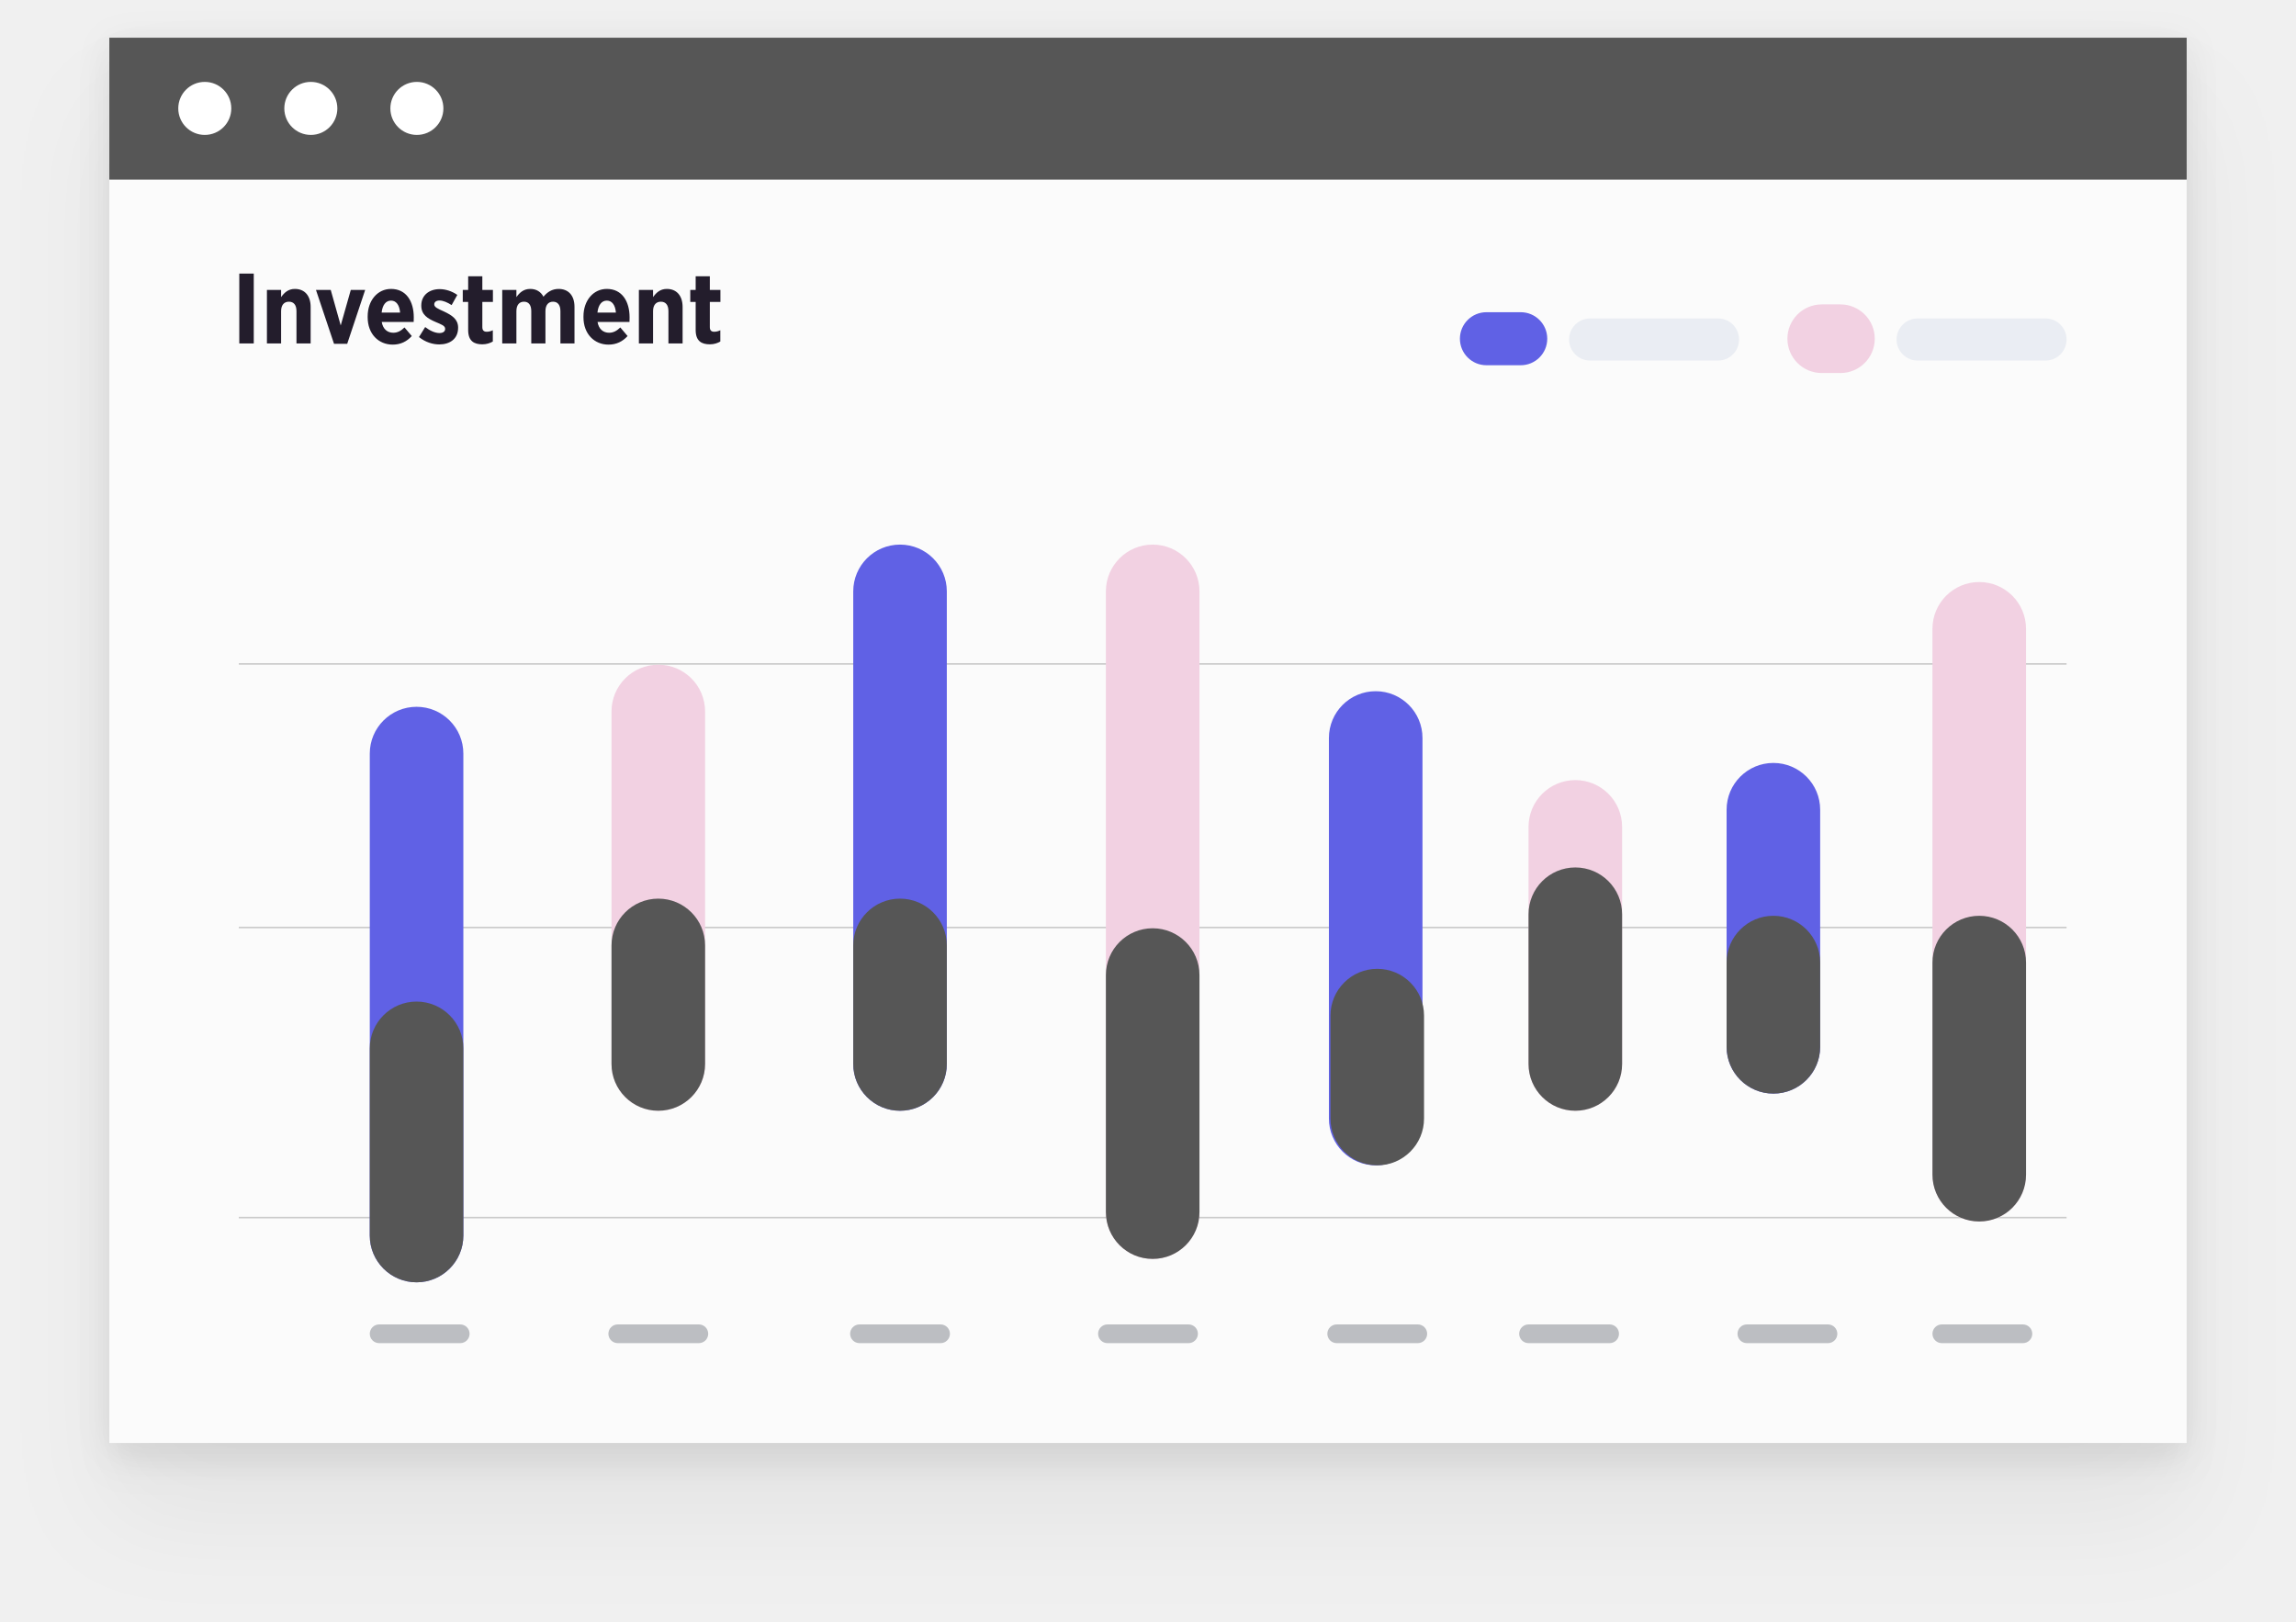
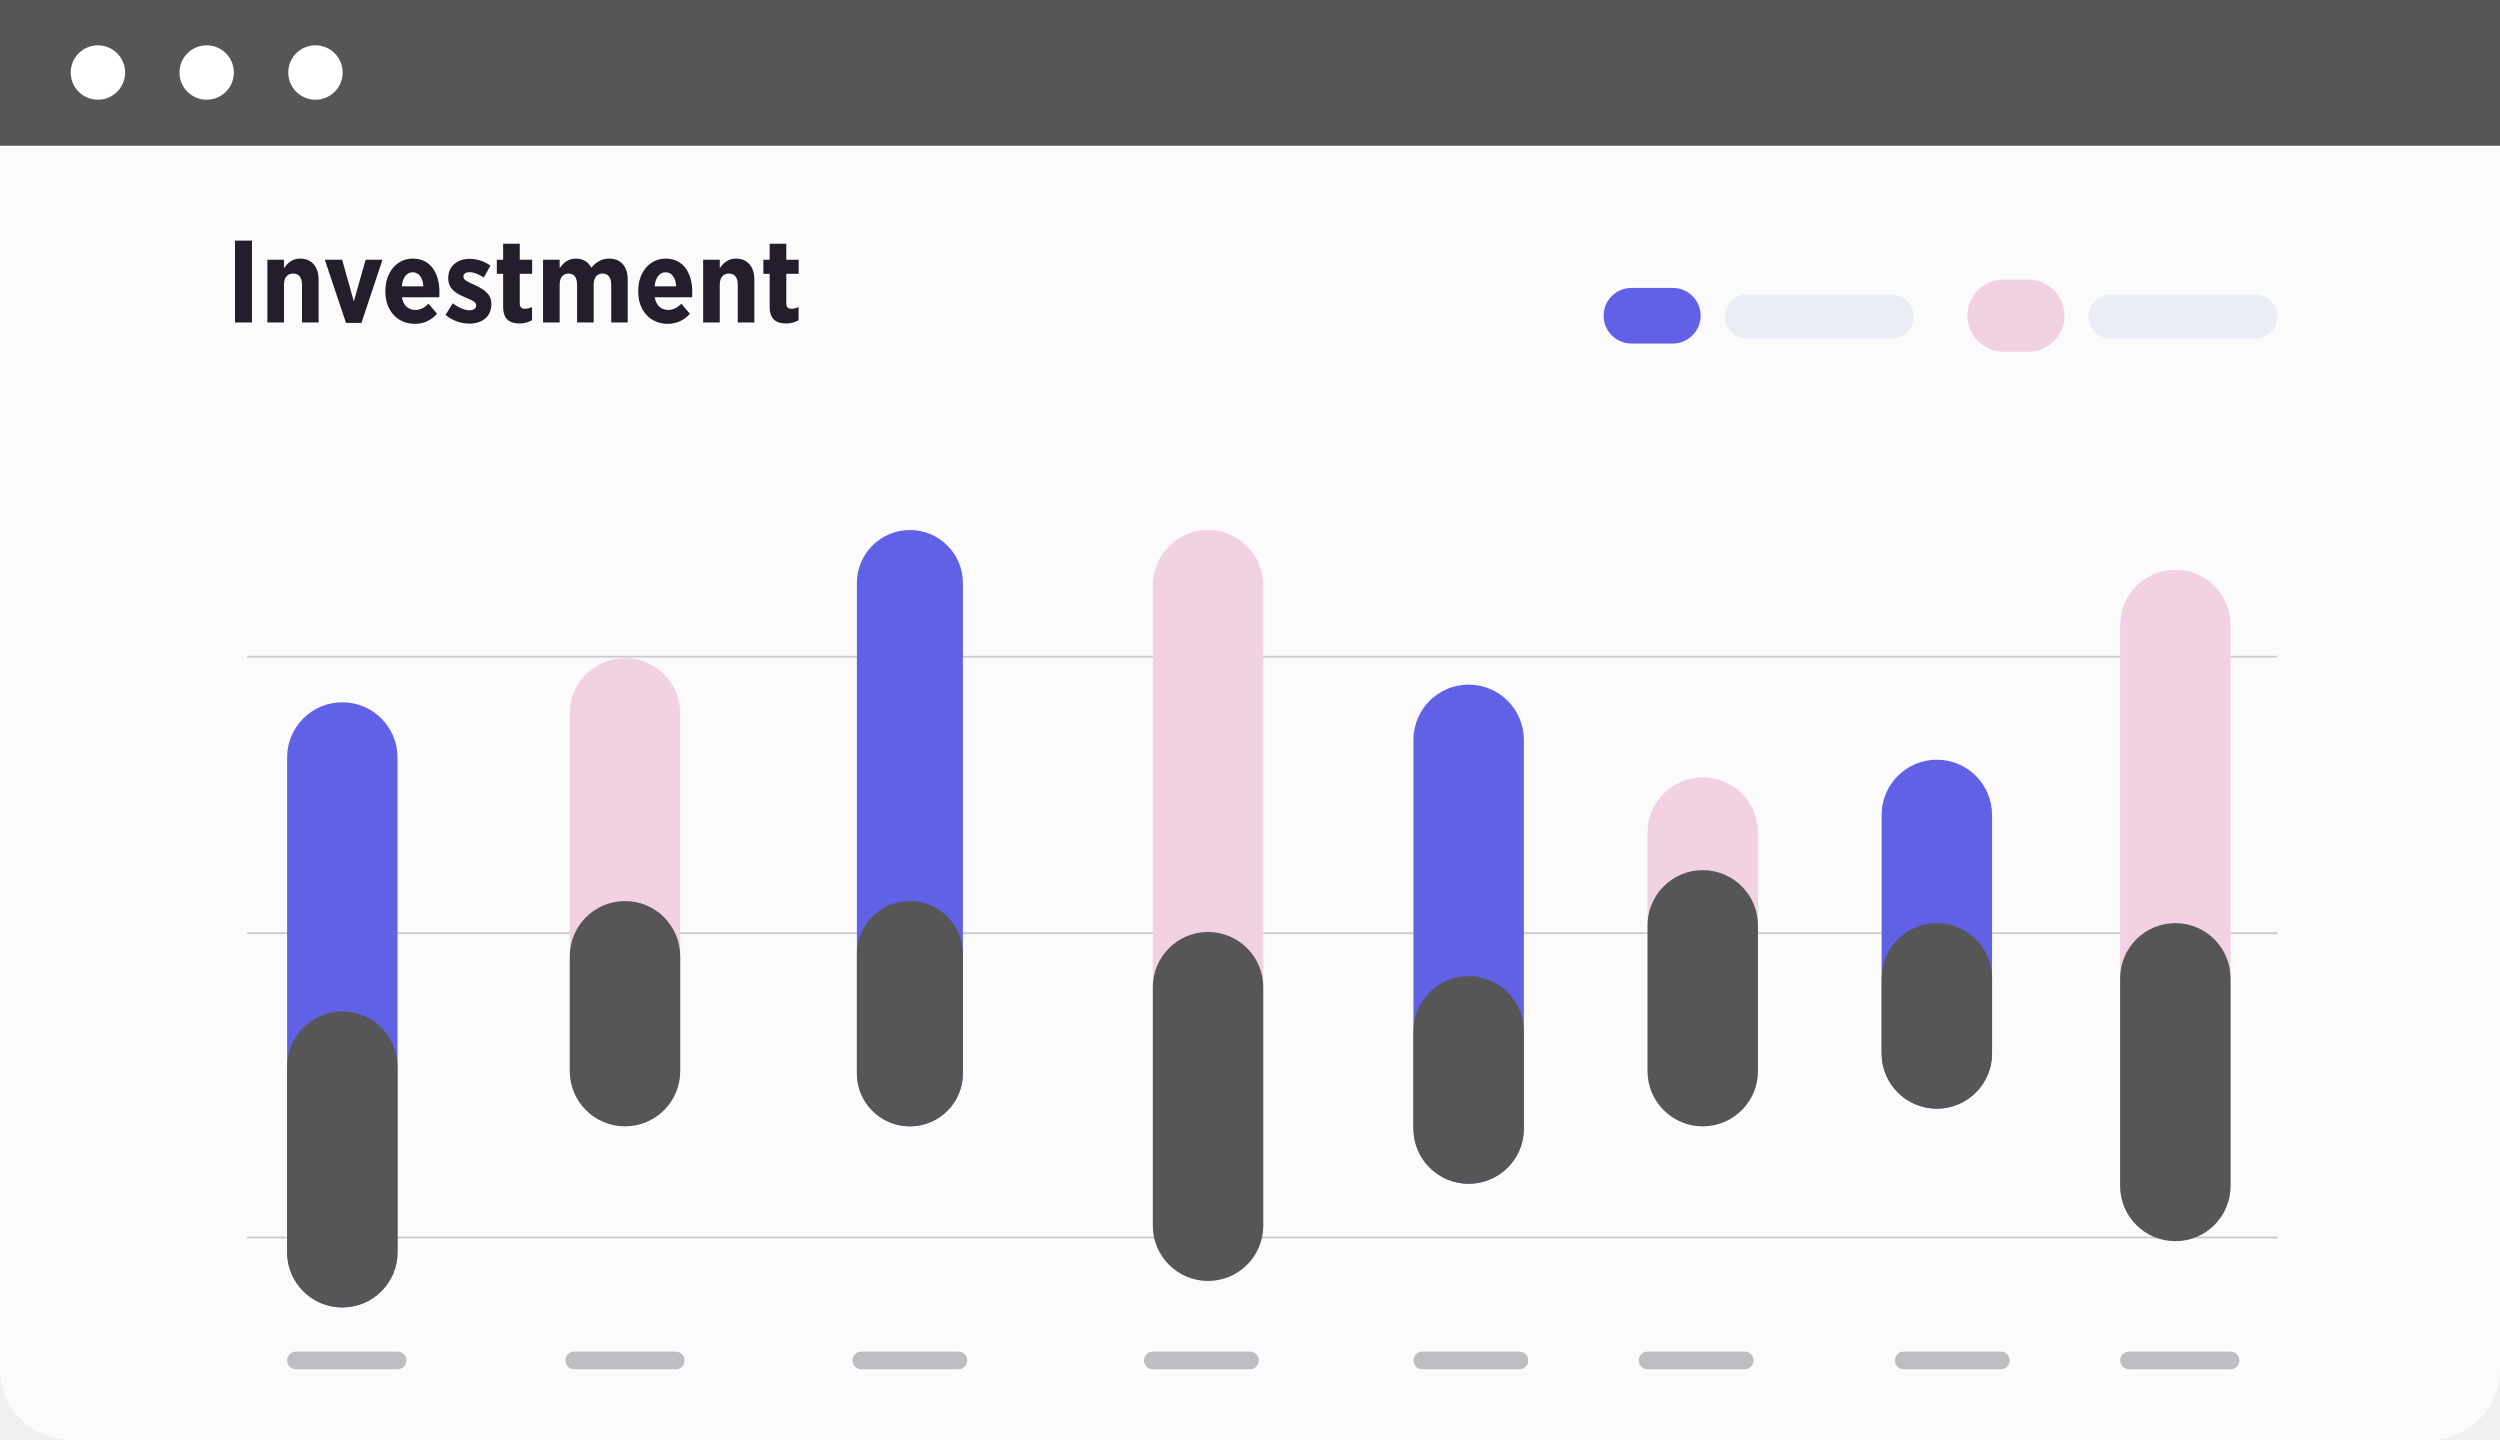
- <svg xmlns="http://www.w3.org/2000/svg" width="609" height="430" viewBox="0 0 609 430" fill="none">
-   <g filter="url(#filter0_ddd_11512_263272)">
-     <rect x="29" y="10" width="551" height="372.711" fill="#FBFBFB" />
-     <rect x="29" y="10" width="551" height="37.643" fill="#565656" />
-     <circle cx="54.316" cy="28.753" r="7.032" fill="white" />
-     <circle cx="82.445" cy="28.753" r="7.032" fill="white" />
-     <circle cx="110.574" cy="28.753" r="7.032" fill="white" />
-     <path d="M63.47 91.085V72.553H67.309V91.085H63.47ZM70.801 91.085V76.895H74.561V78.801C75.382 77.663 76.414 76.63 78.214 76.63C80.862 76.63 82.397 78.484 82.397 81.422V91.085H78.638V82.534C78.638 80.866 77.897 80.019 76.626 80.019C75.382 80.019 74.561 80.866 74.561 82.534V91.085H70.801ZM88.599 91.191L83.807 76.895H87.725L90.373 86.32L93.047 76.895H96.859L92.094 91.191H88.599ZM104.166 91.403C100.406 91.403 97.521 88.57 97.521 84.149V83.911C97.521 79.701 100.142 76.63 103.716 76.63C107.766 76.63 109.752 79.94 109.752 84.176C109.752 84.387 109.752 84.838 109.725 85.393H101.254C101.571 87.273 102.736 88.253 104.325 88.253C105.49 88.253 106.39 87.723 107.29 86.85L109.222 89.126C107.925 90.556 106.284 91.403 104.166 91.403ZM101.227 82.905H106.125C105.966 80.946 105.119 79.728 103.716 79.728C102.339 79.728 101.439 80.893 101.227 82.905ZM116.508 91.35C114.84 91.35 112.855 90.794 111.134 89.391L112.775 86.744C114.046 87.723 115.396 88.332 116.561 88.332C117.62 88.332 118.07 87.829 118.07 87.247V87.194C118.07 86.373 117.011 86.029 115.476 85.367C113.464 84.493 111.743 83.487 111.743 81.078V81.025C111.743 78.298 113.861 76.683 116.614 76.683C118.15 76.683 119.871 77.213 121.3 78.219L119.791 80.919C118.732 80.231 117.567 79.701 116.561 79.701C115.661 79.701 115.185 80.151 115.185 80.707V80.76C115.185 81.502 116.244 81.925 117.753 82.614C119.818 83.593 121.512 84.626 121.512 86.876V86.929C121.512 89.868 119.341 91.35 116.508 91.35ZM127.937 91.324C125.766 91.324 124.178 90.477 124.178 87.538V80.072H122.748V76.895H124.178V73.268H127.937V76.895H130.743V80.072H127.937V86.77C127.937 87.591 128.308 87.988 129.102 87.988C129.684 87.988 130.24 87.829 130.717 87.591V90.582C129.976 91.006 129.075 91.324 127.937 91.324ZM133.213 91.085V76.895H136.972V78.801C137.819 77.61 138.878 76.63 140.652 76.63C142.294 76.63 143.485 77.425 144.147 78.695C145.179 77.451 146.45 76.63 148.171 76.63C150.686 76.63 152.38 78.272 152.38 81.396V91.085H148.648V82.534C148.648 80.893 147.933 80.019 146.688 80.019C145.444 80.019 144.676 80.893 144.676 82.534V91.085H140.917V82.534C140.917 80.893 140.229 80.019 138.984 80.019C137.74 80.019 136.972 80.893 136.972 82.534V91.085H133.213ZM161.407 91.403C157.647 91.403 154.761 88.57 154.761 84.149V83.911C154.761 79.701 157.382 76.63 160.957 76.63C165.007 76.63 166.993 79.94 166.993 84.176C166.993 84.387 166.993 84.838 166.966 85.393H158.494C158.812 87.273 159.977 88.253 161.565 88.253C162.73 88.253 163.63 87.723 164.531 86.85L166.463 89.126C165.166 90.556 163.525 91.403 161.407 91.403ZM158.468 82.905H163.366C163.207 80.946 162.36 79.728 160.957 79.728C159.58 79.728 158.68 80.893 158.468 82.905ZM169.46 91.085V76.895H173.22V78.801C174.04 77.663 175.073 76.63 176.873 76.63C179.52 76.63 181.056 78.484 181.056 81.422V91.085H177.297V82.534C177.297 80.866 176.555 80.019 175.285 80.019C174.04 80.019 173.22 80.866 173.22 82.534V91.085H169.46ZM188.28 91.324C186.109 91.324 184.521 90.477 184.521 87.538V80.072H183.091V76.895H184.521V73.268H188.28V76.895H191.087V80.072H188.28V86.77C188.28 87.591 188.651 87.988 189.445 87.988C190.028 87.988 190.584 87.829 191.06 87.591V90.582C190.319 91.006 189.419 91.324 188.28 91.324Z" fill="#231D2C" />
-     <line x1="63.334" y1="176.086" x2="548.148" y2="176.086" stroke="#CBCBCB" stroke-width="0.414" />
-     <line x1="63.334" y1="245.995" x2="548.148" y2="245.995" stroke="#CBCBCB" stroke-width="0.414" />
-     <line x1="63.334" y1="322.936" x2="548.148" y2="322.936" stroke="#CBCBCB" stroke-width="0.414" />
-     <rect x="98.082" y="340.104" width="152.642" height="24.82" rx="12.41" transform="rotate(-90 98.0816 340.104)" fill="#6061E5" />
-     <rect x="162.2" y="294.601" width="118.308" height="24.82" rx="12.41" transform="rotate(-90 162.2 294.601)" fill="#F2D1E2" />
-     <rect x="98.082" y="340.104" width="74.46" height="24.82" rx="12.41" transform="rotate(-90 98.0816 340.104)" fill="#565656" />
-     <rect x="162.2" y="294.601" width="56.258" height="24.82" rx="12.41" transform="rotate(-90 162.2 294.601)" fill="#565656" />
-     <rect x="226.318" y="294.601" width="150.16" height="24.82" rx="12.41" transform="rotate(-90 226.318 294.601)" fill="#6061E5" />
-     <rect x="293.331" y="333.899" width="189.458" height="24.82" rx="12.41" transform="rotate(-90 293.331 333.899)" fill="#F2D1E2" />
-     <rect x="352.485" y="309.079" width="125.754" height="24.82" rx="12.41" transform="rotate(-90 352.485 309.079)" fill="#6061E5" />
-     <rect x="405.434" y="294.601" width="87.697" height="24.82" rx="12.41" transform="rotate(-90 405.434 294.601)" fill="#F2D1E2" />
-     <rect x="457.969" y="290.05" width="87.697" height="24.82" rx="12.41" transform="rotate(-90 457.969 290.05)" fill="#6061E5" />
-     <rect x="410.398" y="96.87" width="23.165" height="14.065" rx="7.032" transform="rotate(180 410.398 96.8701)" fill="#6061E5" />
-     <rect x="497.267" y="98.938" width="23.165" height="18.201" rx="9.101" transform="rotate(180 497.267 98.9377)" fill="#F2D1E2" />
-     <rect x="512.573" y="323.971" width="169.602" height="24.82" rx="12.41" transform="rotate(-90 512.573 323.971)" fill="#F2D1E2" />
-     <rect x="226.318" y="294.601" width="56.258" height="24.82" rx="12.41" transform="rotate(-90 226.318 294.601)" fill="#565656" />
-     <rect x="293.331" y="333.899" width="87.697" height="24.82" rx="12.41" transform="rotate(-90 293.331 333.899)" fill="#565656" />
-     <rect x="352.898" y="309.079" width="52.122" height="24.82" rx="12.41" transform="rotate(-90 352.898 309.079)" fill="#565656" />
-     <rect x="405.434" y="294.601" width="64.531" height="24.82" rx="12.41" transform="rotate(-90 405.434 294.601)" fill="#565656" />
-     <rect x="457.969" y="290.05" width="47.158" height="24.82" rx="12.41" transform="rotate(-90 457.969 290.05)" fill="#565656" />
-     <rect x="512.573" y="323.971" width="81.078" height="24.82" rx="12.41" transform="rotate(-90 512.573 323.971)" fill="#565656" />
-     <rect x="98.082" y="351.272" width="26.474" height="4.964" rx="2.482" fill="#BCBEC2" />
-     <rect x="161.372" y="351.272" width="26.474" height="4.964" rx="2.482" fill="#BCBEC2" />
-     <rect x="225.49" y="351.272" width="26.474" height="4.964" rx="2.482" fill="#BCBEC2" />
-     <rect x="291.263" y="351.272" width="26.474" height="4.964" rx="2.482" fill="#BCBEC2" />
-     <rect x="352.071" y="351.272" width="26.474" height="4.964" rx="2.482" fill="#BCBEC2" />
-     <rect x="402.952" y="351.272" width="26.474" height="4.964" rx="2.482" fill="#BCBEC2" />
-     <rect x="460.865" y="351.272" width="26.474" height="4.964" rx="2.482" fill="#BCBEC2" />
-     <rect x="512.573" y="351.272" width="26.474" height="4.964" rx="2.482" fill="#BCBEC2" />
-     <rect x="416.189" y="84.46" width="45.089" height="11.169" rx="5.584" fill="#EAEDF3" />
-     <rect x="503.059" y="84.46" width="45.089" height="11.169" rx="5.584" fill="#EAEDF3" />
-   </g>
-   <defs>
-     <filter id="filter0_ddd_11512_263272" x="0.803" y="0.601" width="607.394" height="429.105" filterUnits="userSpaceOnUse" color-interpolation-filters="sRGB">
-       <feFlood flood-opacity="0" result="BackgroundImageFix" />
-       <feColorMatrix in="SourceAlpha" type="matrix" values="0 0 0 0 0 0 0 0 0 0 0 0 0 0 0 0 0 0 127 0" result="hardAlpha" />
-       <feOffset dy="0.94" />
-       <feGaussianBlur stdDeviation="4.7" />
-       <feColorMatrix type="matrix" values="0 0 0 0 0 0 0 0 0 0 0 0 0 0 0 0 0 0 0.05 0" />
-       <feBlend mode="normal" in2="BackgroundImageFix" result="effect1_dropShadow_11512_263272" />
-       <feColorMatrix in="SourceAlpha" type="matrix" values="0 0 0 0 0 0 0 0 0 0 0 0 0 0 0 0 0 0 127 0" result="hardAlpha" />
-       <feOffset dy="5.639" />
-       <feGaussianBlur stdDeviation="4.7" />
-       <feColorMatrix type="matrix" values="0 0 0 0 0 0 0 0 0 0 0 0 0 0 0 0 0 0 0.05 0" />
-       <feBlend mode="normal" in2="effect1_dropShadow_11512_263272" result="effect2_dropShadow_11512_263272" />
-       <feColorMatrix in="SourceAlpha" type="matrix" values="0 0 0 0 0 0 0 0 0 0 0 0 0 0 0 0 0 0 127 0" result="hardAlpha" />
-       <feOffset dy="18.798" />
-       <feGaussianBlur stdDeviation="14.099" />
-       <feColorMatrix type="matrix" values="0 0 0 0 0 0 0 0 0 0 0 0 0 0 0 0 0 0 0.05 0" />
-       <feBlend mode="normal" in2="effect2_dropShadow_11512_263272" result="effect3_dropShadow_11512_263272" />
-       <feBlend mode="normal" in="SourceGraphic" in2="effect3_dropShadow_11512_263272" result="shape" />
-     </filter>
-   </defs>
+ <svg xmlns="http://www.w3.org/2000/svg" width="566" height="326" viewBox="0 0 566 326" fill="none">
+   <rect width="566" height="326" rx="16" fill="#FBFBFB" />
+   <path d="M53.204 73V54.468H57.043V73H53.204ZM60.536 73V58.81H64.295V60.716C65.116 59.577 66.148 58.545 67.948 58.545C70.596 58.545 72.132 60.398 72.132 63.337V73H68.372V64.449C68.372 62.781 67.631 61.934 66.36 61.934C65.116 61.934 64.295 62.781 64.295 64.449V73H60.536ZM78.333 73.106L73.541 58.81H77.46L80.107 68.235L82.781 58.81H86.593L81.828 73.106H78.333ZM93.9 73.318C90.141 73.318 87.255 70.485 87.255 66.064V65.825C87.255 61.616 89.876 58.545 93.45 58.545C97.501 58.545 99.486 61.854 99.486 66.09C99.486 66.302 99.486 66.752 99.46 67.308H90.988C91.306 69.188 92.471 70.167 94.059 70.167C95.224 70.167 96.124 69.638 97.024 68.764L98.957 71.041C97.659 72.471 96.018 73.318 93.9 73.318ZM90.961 64.819H95.859C95.7 62.86 94.853 61.642 93.45 61.642C92.073 61.642 91.173 62.807 90.961 64.819ZM106.243 73.265C104.575 73.265 102.589 72.709 100.868 71.306L102.51 68.658C103.78 69.638 105.131 70.247 106.296 70.247C107.355 70.247 107.805 69.744 107.805 69.161V69.108C107.805 68.287 106.746 67.943 105.21 67.281C103.198 66.408 101.477 65.402 101.477 62.993V62.94C101.477 60.213 103.595 58.598 106.348 58.598C107.884 58.598 109.605 59.127 111.034 60.133L109.525 62.834C108.466 62.145 107.302 61.616 106.296 61.616C105.395 61.616 104.919 62.066 104.919 62.622V62.675C104.919 63.416 105.978 63.84 107.487 64.528C109.552 65.508 111.246 66.54 111.246 68.791V68.844C111.246 71.782 109.075 73.265 106.243 73.265ZM117.671 73.238C115.5 73.238 113.912 72.391 113.912 69.452V61.987H112.482V58.81H113.912V55.183H117.671V58.81H120.478V61.987H117.671V68.685C117.671 69.505 118.042 69.903 118.836 69.903C119.419 69.903 119.975 69.744 120.451 69.505V72.497C119.71 72.921 118.81 73.238 117.671 73.238ZM122.947 73V58.81H126.707V60.716C127.554 59.525 128.613 58.545 130.386 58.545C132.028 58.545 133.219 59.339 133.881 60.61C134.914 59.366 136.184 58.545 137.905 58.545C140.42 58.545 142.115 60.186 142.115 63.31V73H138.382V64.449C138.382 62.807 137.667 61.934 136.423 61.934C135.178 61.934 134.411 62.807 134.411 64.449V73H130.651V64.449C130.651 62.807 129.963 61.934 128.719 61.934C127.474 61.934 126.707 62.807 126.707 64.449V73H122.947ZM151.141 73.318C147.381 73.318 144.496 70.485 144.496 66.064V65.825C144.496 61.616 147.117 58.545 150.691 58.545C154.741 58.545 156.727 61.854 156.727 66.09C156.727 66.302 156.727 66.752 156.7 67.308H148.229C148.546 69.188 149.711 70.167 151.3 70.167C152.465 70.167 153.365 69.638 154.265 68.764L156.197 71.041C154.9 72.471 153.259 73.318 151.141 73.318ZM148.202 64.819H153.1C152.941 62.86 152.094 61.642 150.691 61.642C149.314 61.642 148.414 62.807 148.202 64.819ZM159.194 73V58.81H162.954V60.716C163.775 59.577 164.807 58.545 166.607 58.545C169.255 58.545 170.79 60.398 170.79 63.337V73H167.031V64.449C167.031 62.781 166.29 61.934 165.019 61.934C163.775 61.934 162.954 62.781 162.954 64.449V73H159.194ZM178.014 73.238C175.844 73.238 174.255 72.391 174.255 69.452V61.987H172.825V58.81H174.255V55.183H178.014V58.81H180.821V61.987H178.014V68.685C178.014 69.505 178.385 69.903 179.179 69.903C179.762 69.903 180.318 69.744 180.794 69.505V72.497C180.053 72.921 179.153 73.238 178.014 73.238Z" fill="#231D2C" />
+   <line x1="55.961" y1="148.68" x2="515.629" y2="148.68" stroke="#CBCBCB" stroke-width="0.414" />
+   <line x1="55.961" y1="211.273" x2="515.629" y2="211.273" stroke="#CBCBCB" stroke-width="0.414" />
+   <line x1="55.961" y1="280.163" x2="515.629" y2="280.163" stroke="#CBCBCB" stroke-width="0.414" />
+   <rect x="65" y="296" width="137" height="25" rx="12.5" transform="rotate(-90 65 296)" fill="#6061E5" />
+   <rect x="129" y="255" width="106" height="25" rx="12.5" transform="rotate(-90 129 255)" fill="#F2D1E2" />
+   <rect x="65" y="296" width="67" height="25" rx="12.5" transform="rotate(-90 65 296)" fill="#565656" />
+   <rect x="129" y="255" width="51" height="25" rx="12.5" transform="rotate(-90 129 255)" fill="#565656" />
+   <rect x="194" y="255" width="135" height="24" rx="12" transform="rotate(-90 194 255)" fill="#6061E5" />
+   <rect x="261" y="290" width="170" height="25" rx="12.5" transform="rotate(-90 261 290)" fill="#F2D1E2" />
+   <rect x="320" y="268" width="113" height="25" rx="12.5" transform="rotate(-90 320 268)" fill="#6061E5" />
+   <rect x="373" y="255" width="79" height="25" rx="12.5" transform="rotate(-90 373 255)" fill="#F2D1E2" />
+   <rect x="426" y="251" width="79" height="25" rx="12.5" transform="rotate(-90 426 251)" fill="#6061E5" />
+   <rect x="385.024" y="77.776" width="21.964" height="12.593" rx="6.296" transform="rotate(180 385.024 77.7756)" fill="#6061E5" />
+   <rect x="467.389" y="79.627" width="21.964" height="16.297" rx="8.148" transform="rotate(180 467.389 79.6267)" fill="#F2D1E2" />
+   <rect x="480" y="281" width="152" height="25" rx="12.5" transform="rotate(-90 480 281)" fill="#F2D1E2" />
+   <rect x="194" y="255" width="51" height="24" rx="12" transform="rotate(-90 194 255)" fill="#565656" />
+   <rect x="261" y="290" width="79" height="25" rx="12.5" transform="rotate(-90 261 290)" fill="#565656" />
+   <rect x="320" y="268" width="47" height="25" rx="12.5" transform="rotate(-90 320 268)" fill="#565656" />
+   <rect x="373" y="255" width="58" height="25" rx="12.5" transform="rotate(-90 373 255)" fill="#565656" />
+   <rect x="426" y="251" width="42" height="25" rx="12.5" transform="rotate(-90 426 251)" fill="#565656" />
+   <rect x="480" y="281" width="72" height="25" rx="12.5" transform="rotate(-90 480 281)" fill="#565656" />
+   <rect x="65" y="306" width="27" height="4" rx="2" fill="#BCBEC2" />
+   <rect x="128" y="306" width="27" height="4" rx="2" fill="#BCBEC2" />
+   <rect x="193" y="306" width="26" height="4" rx="2" fill="#BCBEC2" />
+   <rect x="259" y="306" width="26" height="4" rx="2" fill="#BCBEC2" />
+   <rect x="320" y="306" width="26" height="4" rx="2" fill="#BCBEC2" />
+   <rect x="371" y="306" width="26" height="4" rx="2" fill="#BCBEC2" />
+   <rect x="429" y="306" width="26" height="4" rx="2" fill="#BCBEC2" />
+   <rect x="480" y="306" width="27" height="4" rx="2" fill="#BCBEC2" />
+   <rect x="390.515" y="66.664" width="42.751" height="10" rx="5" fill="#EAEDF3" />
+   <rect x="472.879" y="66.664" width="42.751" height="10" rx="5" fill="#EAEDF3" />
+   <rect width="566" height="33" fill="#565656" />
+   <circle cx="22.165" cy="16.418" r="6.157" fill="white" />
+   <circle cx="46.791" cy="16.418" r="6.157" fill="white" />
+   <circle cx="71.418" cy="16.418" r="6.157" fill="white" />
</svg>
